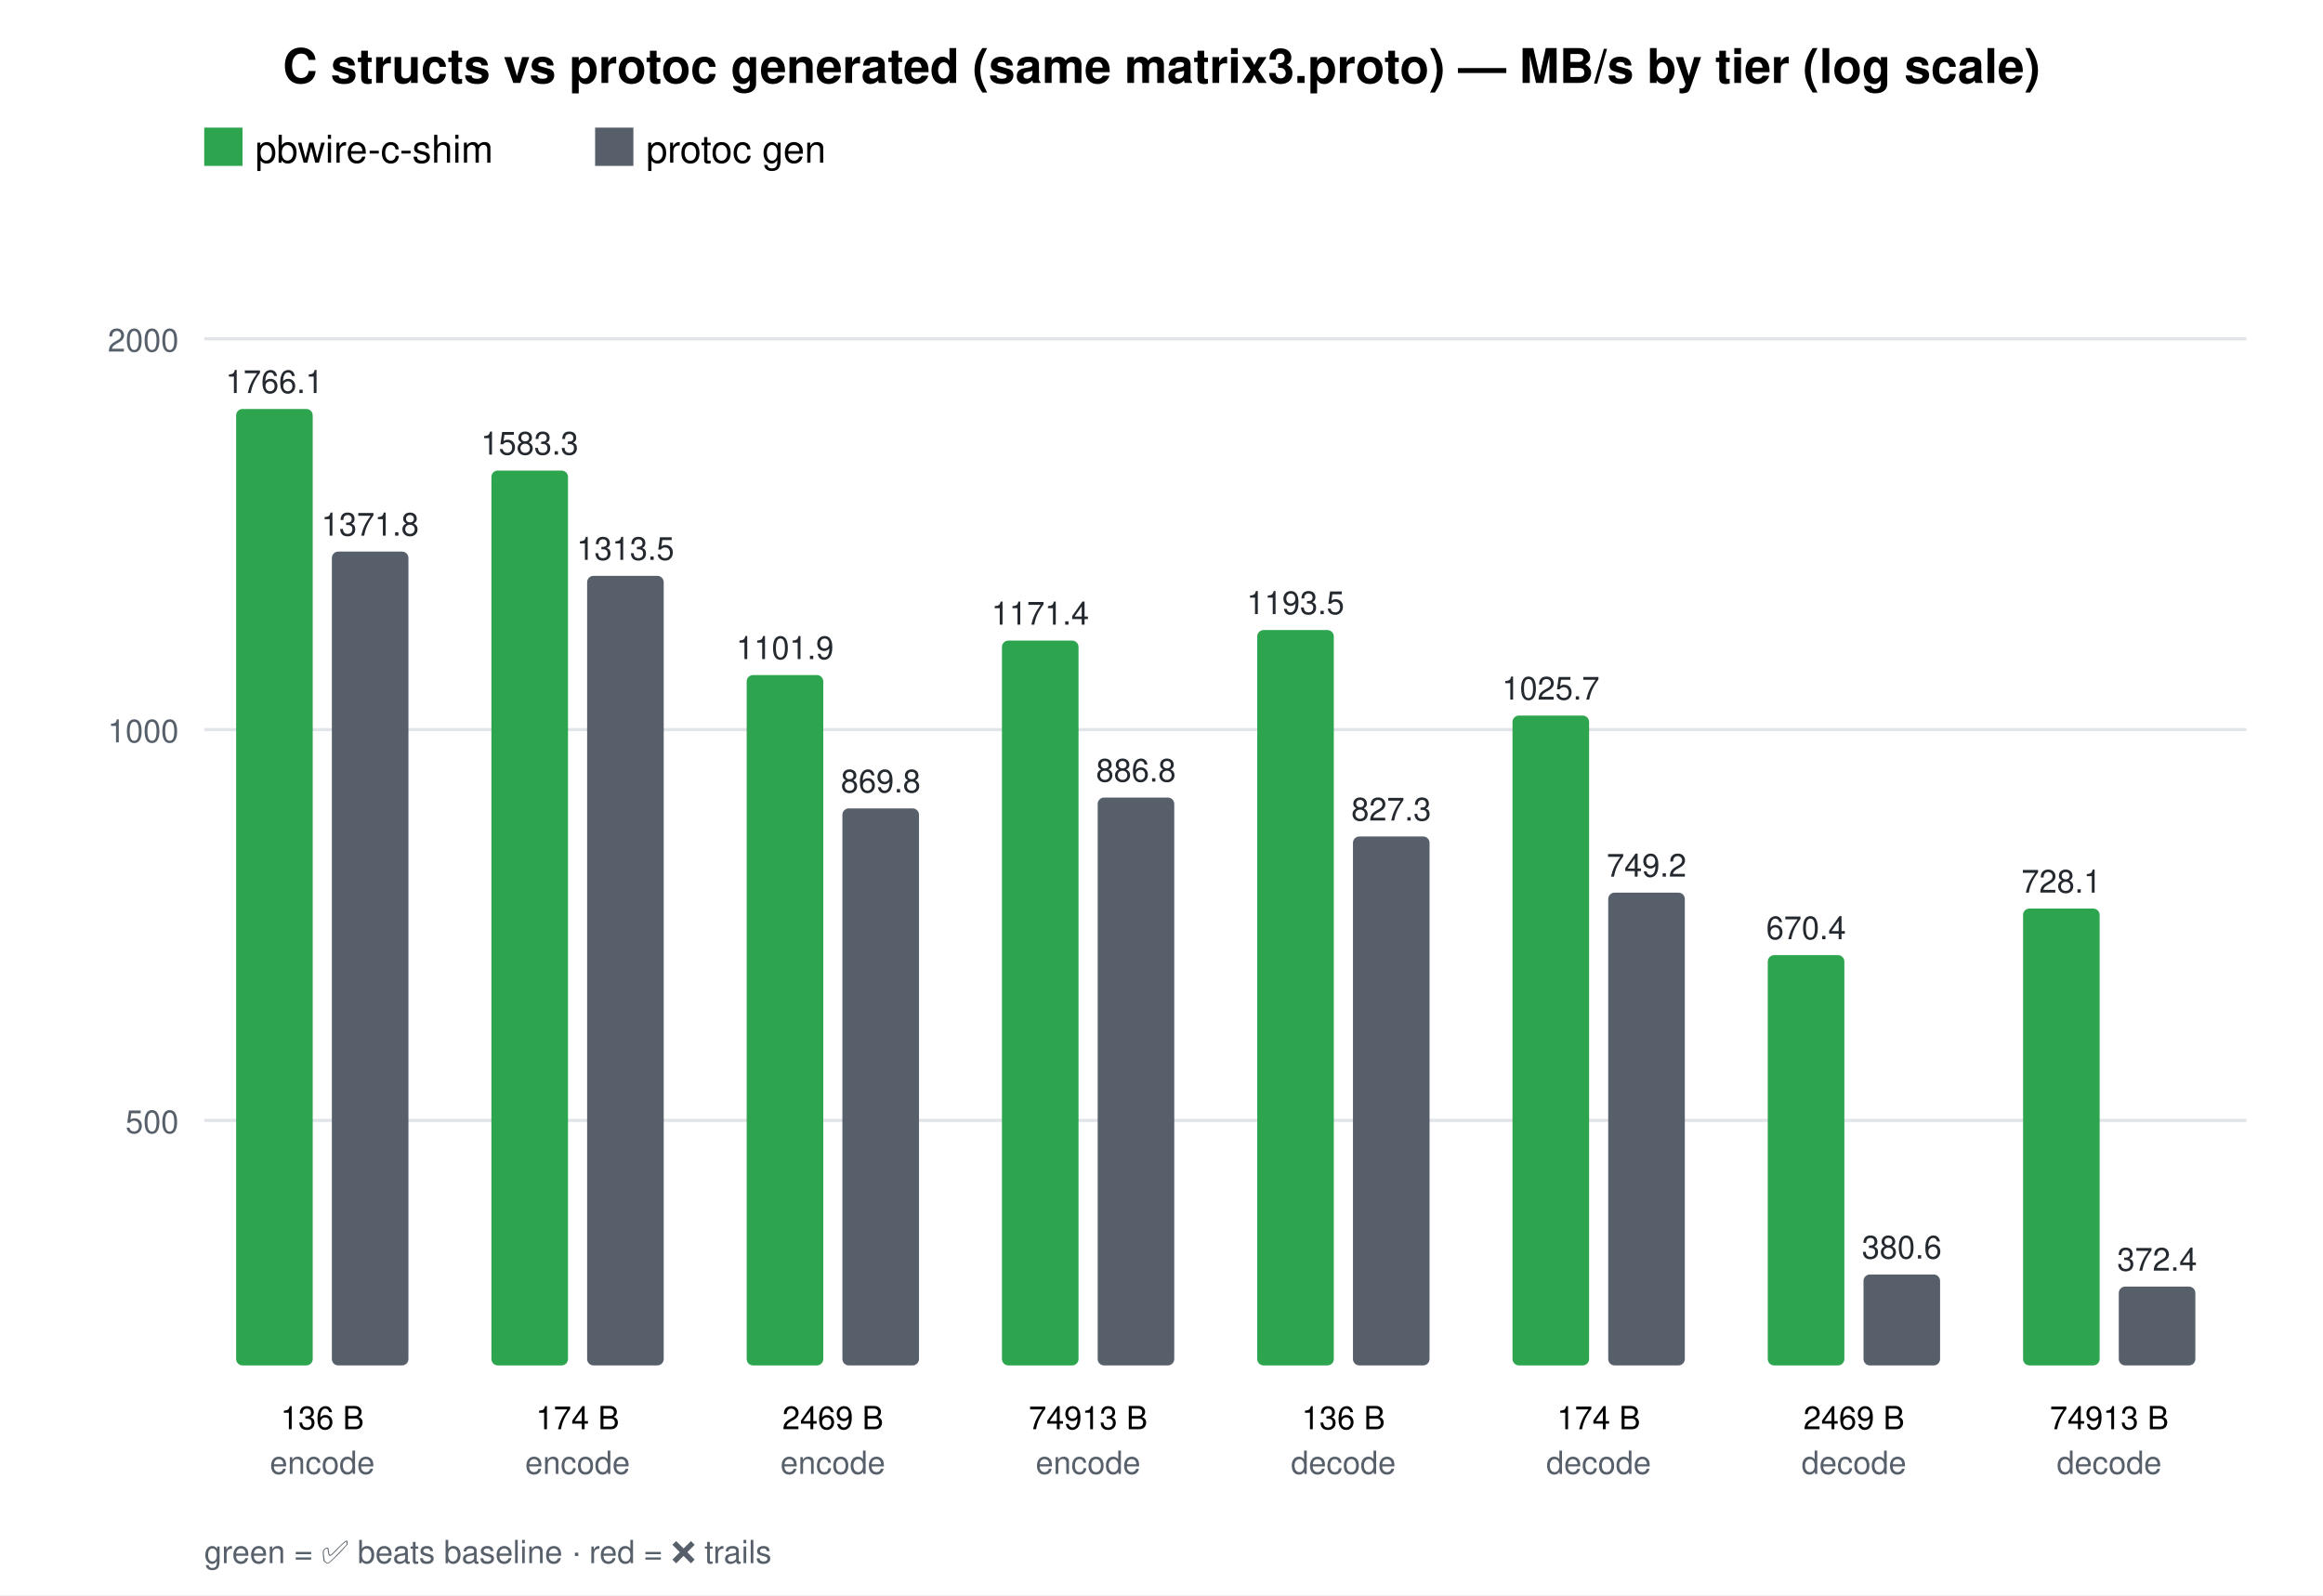
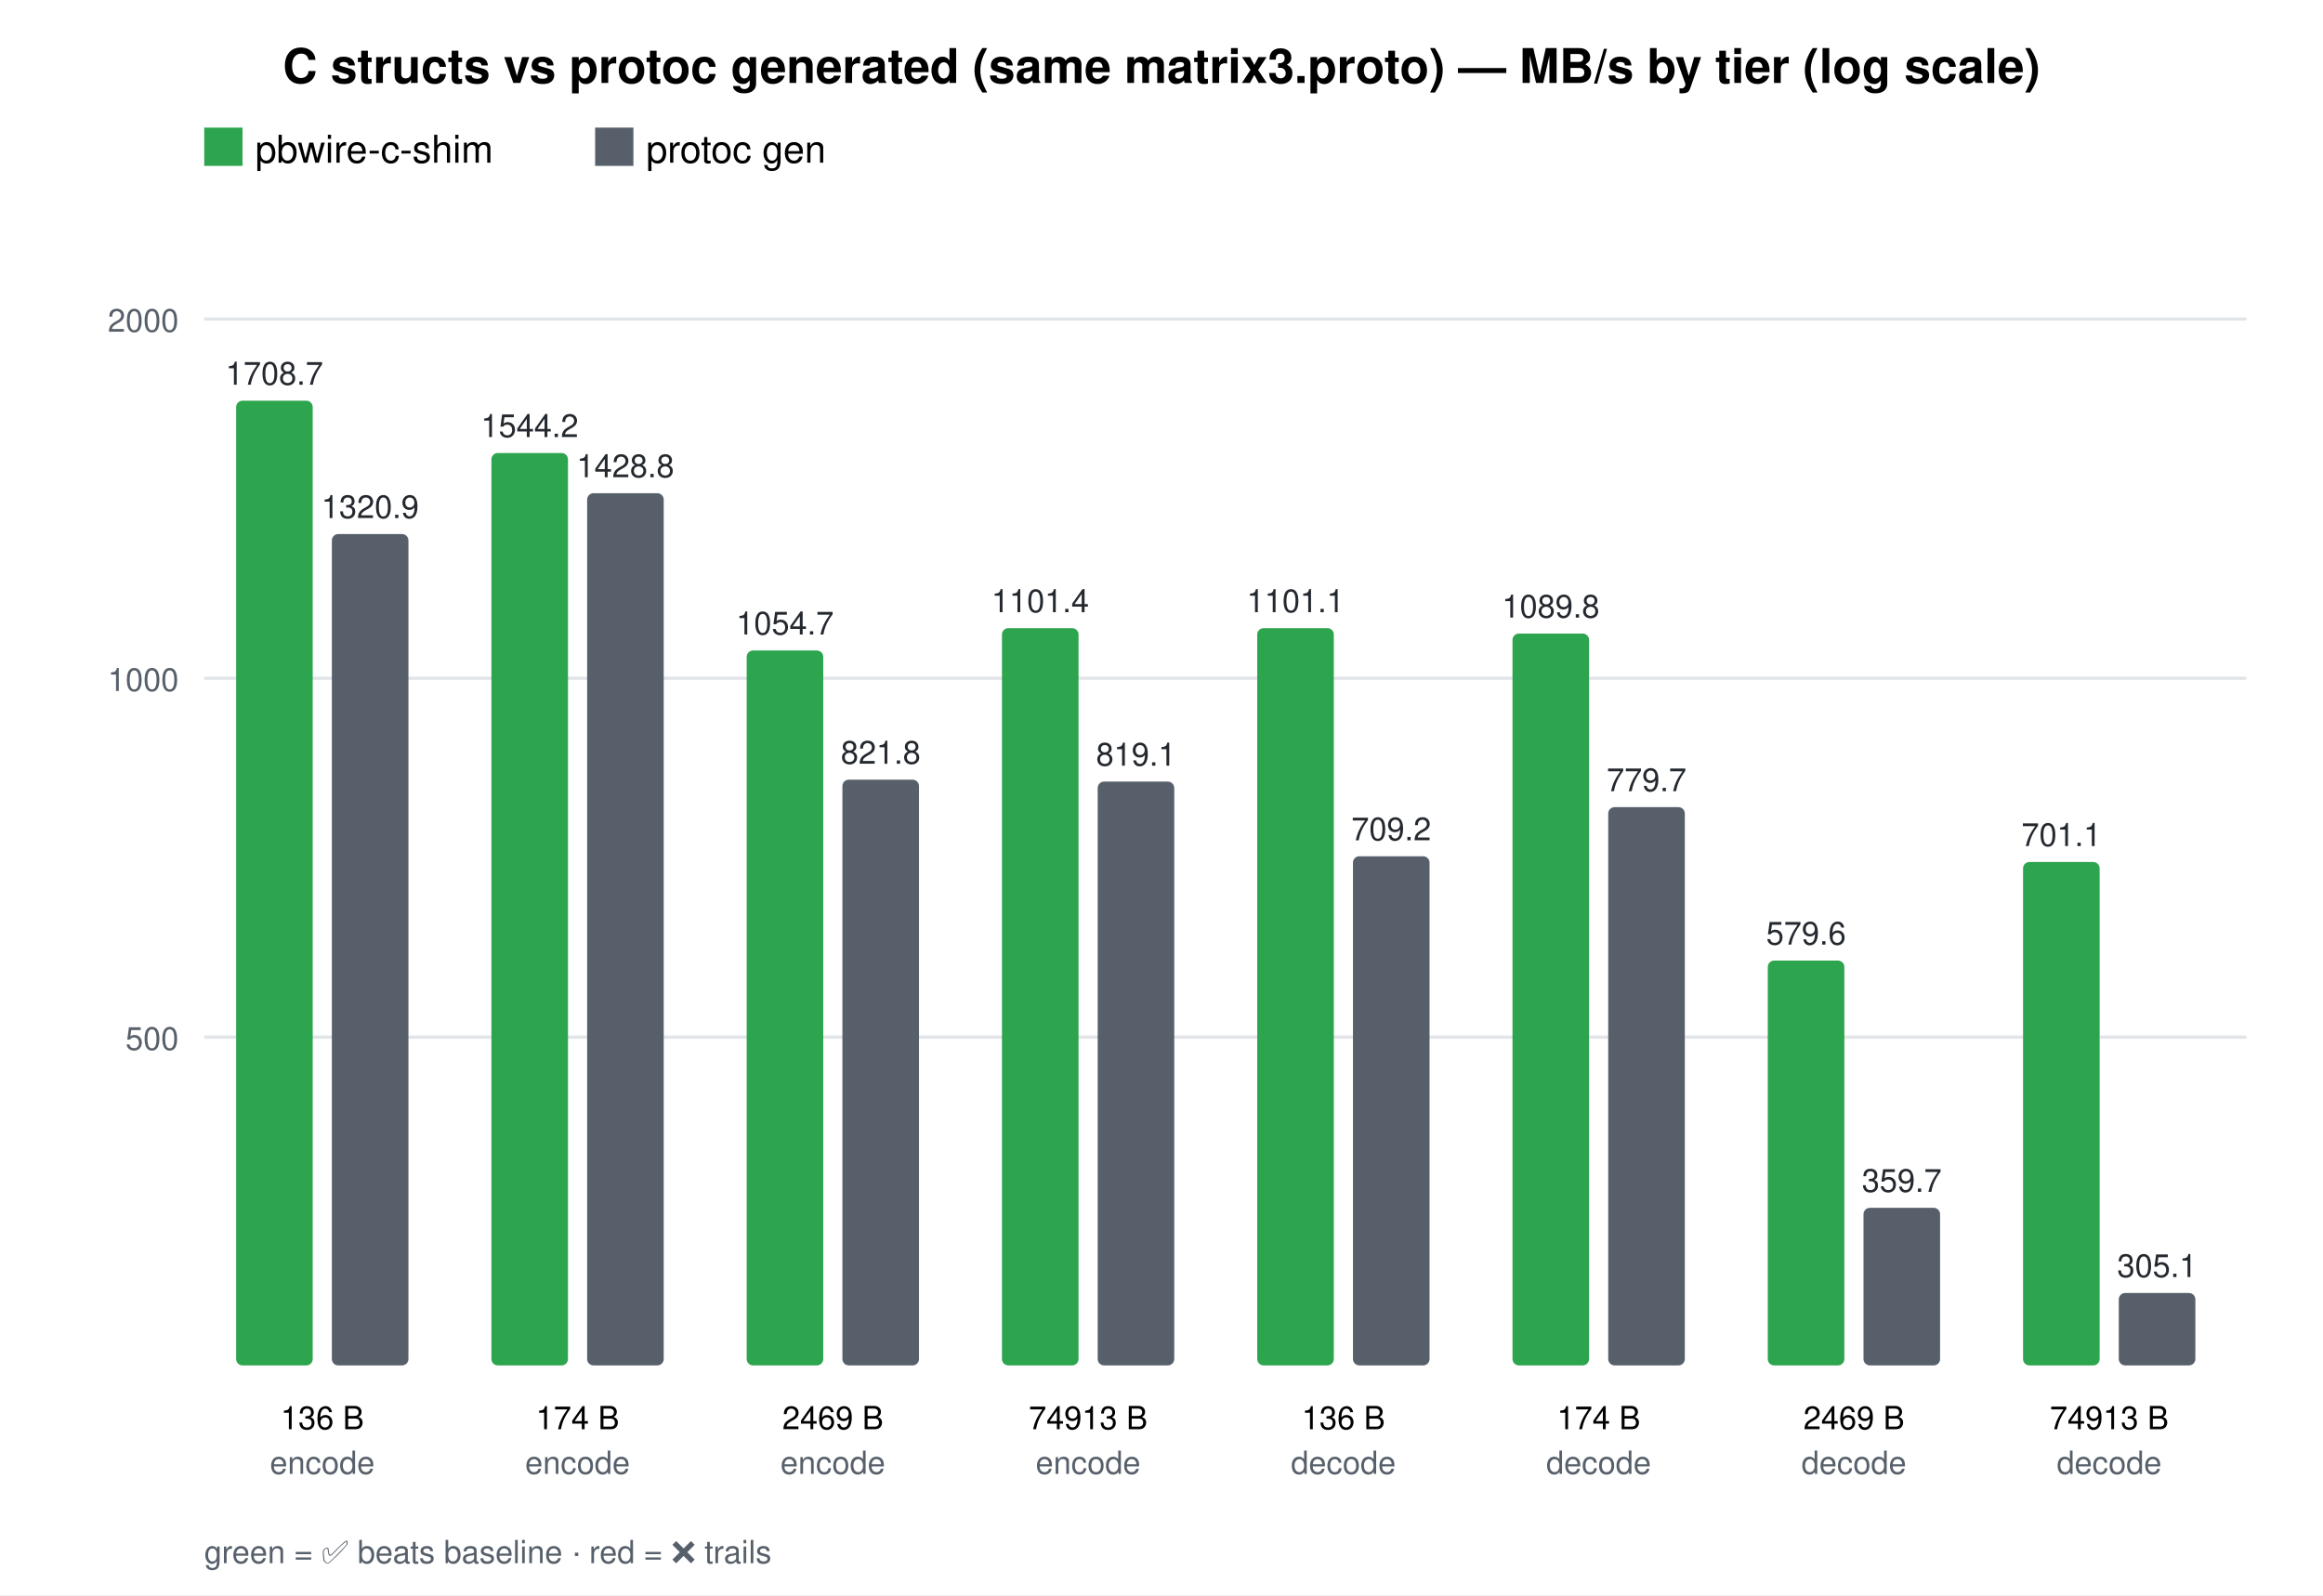
<svg xmlns="http://www.w3.org/2000/svg" width="728" height="500" font-family="Helvetica, Arial, sans-serif">
  <rect width="728" height="500" fill="#ffffff" />
  <text x="364.0" y="26" text-anchor="middle" font-size="15" font-weight="bold">C structs vs protoc generated (same matrix3.proto) — MB/s by tier (log scale)</text>
  <rect x="64" y="40" width="12" height="12" fill="#2da44e" />
  <text x="80" y="51" font-size="12">pbwire-c-shim</text>
  <rect x="186.5" y="40" width="12" height="12" fill="#57606a" />
  <text x="202.5" y="51" font-size="12">protoc gen</text>
-   <line x1="64" y1="351.2" x2="704" y2="351.2" stroke="#e1e4e8" />
-   <text x="56" y="355.2" text-anchor="end" font-size="10" fill="#57606a">500</text>
-   <line x1="64" y1="228.7" x2="704" y2="228.7" stroke="#e1e4e8" />
-   <text x="56" y="232.7" text-anchor="end" font-size="10" fill="#57606a">1000</text>
-   <line x1="64" y1="106.2" x2="704" y2="106.2" stroke="#e1e4e8" />
-   <text x="56" y="110.2" text-anchor="end" font-size="10" fill="#57606a">2000</text>
+   <line x1="64" y1="325.1" x2="704" y2="325.1" stroke="#e1e4e8" />
+   <text x="56" y="329.1" text-anchor="end" font-size="10" fill="#57606a">500</text>
+   <line x1="64" y1="212.6" x2="704" y2="212.6" stroke="#e1e4e8" />
+   <text x="56" y="216.6" text-anchor="end" font-size="10" fill="#57606a">1000</text>
+   <line x1="64" y1="100.0" x2="704" y2="100.0" stroke="#e1e4e8" />
+   <text x="56" y="104.0" text-anchor="end" font-size="10" fill="#57606a">2000</text>
  <text x="101.0" y="448" text-anchor="middle" font-size="10">136 B</text>
  <text x="101.0" y="462" text-anchor="middle" font-size="10" fill="#57606a">encode</text>
-   <rect x="74.0" y="128.2" width="24" height="299.8" rx="2" fill="#2da44e" />
-   <text x="86.0" y="123.2" text-anchor="middle" font-size="10" fill="#24292f">1766.1</text>
-   <rect x="104.0" y="172.9" width="24" height="255.1" rx="2" fill="#57606a" />
-   <text x="116.0" y="167.9" text-anchor="middle" font-size="10" fill="#24292f">1371.8</text>
+   <rect x="74.0" y="125.6" width="24" height="302.4" rx="2" fill="#2da44e" />
+   <text x="86.0" y="120.6" text-anchor="middle" font-size="10" fill="#24292f">1708.7</text>
+   <rect x="104.0" y="167.4" width="24" height="260.6" rx="2" fill="#57606a" />
+   <text x="116.0" y="162.4" text-anchor="middle" font-size="10" fill="#24292f">1320.9</text>
  <text x="181.0" y="448" text-anchor="middle" font-size="10">174 B</text>
  <text x="181.0" y="462" text-anchor="middle" font-size="10" fill="#57606a">encode</text>
-   <rect x="154.0" y="147.5" width="24" height="280.5" rx="2" fill="#2da44e" />
-   <text x="166.0" y="142.5" text-anchor="middle" font-size="10" fill="#24292f">1583.3</text>
-   <rect x="184.0" y="180.5" width="24" height="247.5" rx="2" fill="#57606a" />
-   <text x="196.0" y="175.5" text-anchor="middle" font-size="10" fill="#24292f">1313.5</text>
+   <rect x="154.0" y="142.0" width="24" height="286.0" rx="2" fill="#2da44e" />
+   <text x="166.0" y="137.0" text-anchor="middle" font-size="10" fill="#24292f">1544.2</text>
+   <rect x="184.0" y="154.6" width="24" height="273.4" rx="2" fill="#57606a" />
+   <text x="196.0" y="149.6" text-anchor="middle" font-size="10" fill="#24292f">1428.8</text>
  <text x="261.0" y="448" text-anchor="middle" font-size="10">2469 B</text>
  <text x="261.0" y="462" text-anchor="middle" font-size="10" fill="#57606a">encode</text>
-   <rect x="234.0" y="211.6" width="24" height="216.4" rx="2" fill="#2da44e" />
-   <text x="246.0" y="206.6" text-anchor="middle" font-size="10" fill="#24292f">1101.9</text>
-   <rect x="264.0" y="253.4" width="24" height="174.6" rx="2" fill="#57606a" />
-   <text x="276.0" y="248.4" text-anchor="middle" font-size="10" fill="#24292f">869.8</text>
+   <rect x="234.0" y="203.9" width="24" height="224.1" rx="2" fill="#2da44e" />
+   <text x="246.0" y="198.9" text-anchor="middle" font-size="10" fill="#24292f">1054.7</text>
+   <rect x="264.0" y="244.4" width="24" height="183.6" rx="2" fill="#57606a" />
+   <text x="276.0" y="239.4" text-anchor="middle" font-size="10" fill="#24292f">821.8</text>
  <text x="341.0" y="448" text-anchor="middle" font-size="10">74913 B</text>
  <text x="341.0" y="462" text-anchor="middle" font-size="10" fill="#57606a">encode</text>
-   <rect x="314.0" y="200.8" width="24" height="227.2" rx="2" fill="#2da44e" />
-   <text x="326.0" y="195.8" text-anchor="middle" font-size="10" fill="#24292f">1171.4</text>
-   <rect x="344.0" y="250.0" width="24" height="178.0" rx="2" fill="#57606a" />
-   <text x="356.0" y="245.0" text-anchor="middle" font-size="10" fill="#24292f">886.8</text>
+   <rect x="314.0" y="196.9" width="24" height="231.1" rx="2" fill="#2da44e" />
+   <text x="326.0" y="191.9" text-anchor="middle" font-size="10" fill="#24292f">1101.4</text>
+   <rect x="344.0" y="245.0" width="24" height="183.0" rx="2" fill="#57606a" />
+   <text x="356.0" y="240.0" text-anchor="middle" font-size="10" fill="#24292f">819.1</text>
  <text x="421.0" y="448" text-anchor="middle" font-size="10">136 B</text>
  <text x="421.0" y="462" text-anchor="middle" font-size="10" fill="#57606a">decode</text>
-   <rect x="394.0" y="197.5" width="24" height="230.5" rx="2" fill="#2da44e" />
-   <text x="406.0" y="192.5" text-anchor="middle" font-size="10" fill="#24292f">1193.5</text>
-   <rect x="424.0" y="262.2" width="24" height="165.8" rx="2" fill="#57606a" />
-   <text x="436.0" y="257.2" text-anchor="middle" font-size="10" fill="#24292f">827.3</text>
+   <rect x="394.0" y="196.9" width="24" height="231.1" rx="2" fill="#2da44e" />
+   <text x="406.0" y="191.9" text-anchor="middle" font-size="10" fill="#24292f">1101.1</text>
+   <rect x="424.0" y="268.4" width="24" height="159.6" rx="2" fill="#57606a" />
+   <text x="436.0" y="263.4" text-anchor="middle" font-size="10" fill="#24292f">709.2</text>
  <text x="501.0" y="448" text-anchor="middle" font-size="10">174 B</text>
  <text x="501.0" y="462" text-anchor="middle" font-size="10" fill="#57606a">decode</text>
-   <rect x="474.0" y="224.3" width="24" height="203.7" rx="2" fill="#2da44e" />
-   <text x="486.0" y="219.3" text-anchor="middle" font-size="10" fill="#24292f">1025.7</text>
-   <rect x="504.0" y="279.8" width="24" height="148.2" rx="2" fill="#57606a" />
-   <text x="516.0" y="274.8" text-anchor="middle" font-size="10" fill="#24292f">749.2</text>
+   <rect x="474.0" y="198.6" width="24" height="229.4" rx="2" fill="#2da44e" />
+   <text x="486.0" y="193.6" text-anchor="middle" font-size="10" fill="#24292f">1089.8</text>
+   <rect x="504.0" y="253.0" width="24" height="175.0" rx="2" fill="#57606a" />
+   <text x="516.0" y="248.0" text-anchor="middle" font-size="10" fill="#24292f">779.7</text>
  <text x="581.0" y="448" text-anchor="middle" font-size="10">2469 B</text>
  <text x="581.0" y="462" text-anchor="middle" font-size="10" fill="#57606a">decode</text>
-   <rect x="554.0" y="299.4" width="24" height="128.6" rx="2" fill="#2da44e" />
-   <text x="566.0" y="294.4" text-anchor="middle" font-size="10" fill="#24292f">670.4</text>
-   <rect x="584.0" y="399.5" width="24" height="28.5" rx="2" fill="#57606a" />
-   <text x="596.0" y="394.5" text-anchor="middle" font-size="10" fill="#24292f">380.6</text>
+   <rect x="554.0" y="301.1" width="24" height="126.9" rx="2" fill="#2da44e" />
+   <text x="566.0" y="296.1" text-anchor="middle" font-size="10" fill="#24292f">579.6</text>
+   <rect x="584.0" y="378.6" width="24" height="49.4" rx="2" fill="#57606a" />
+   <text x="596.0" y="373.6" text-anchor="middle" font-size="10" fill="#24292f">359.7</text>
  <text x="661.0" y="448" text-anchor="middle" font-size="10">74913 B</text>
  <text x="661.0" y="462" text-anchor="middle" font-size="10" fill="#57606a">decode</text>
-   <rect x="634.0" y="284.8" width="24" height="143.2" rx="2" fill="#2da44e" />
-   <text x="646.0" y="279.8" text-anchor="middle" font-size="10" fill="#24292f">728.1</text>
-   <rect x="664.0" y="403.3" width="24" height="24.7" rx="2" fill="#57606a" />
-   <text x="676.0" y="398.3" text-anchor="middle" font-size="10" fill="#24292f">372.4</text>
+   <rect x="634.0" y="270.2" width="24" height="157.8" rx="2" fill="#2da44e" />
+   <text x="646.0" y="265.2" text-anchor="middle" font-size="10" fill="#24292f">701.1</text>
+   <rect x="664.0" y="405.3" width="24" height="22.7" rx="2" fill="#57606a" />
+   <text x="676.0" y="400.3" text-anchor="middle" font-size="10" fill="#24292f">305.1</text>
  <text x="64" y="490" font-size="10" fill="#57606a">green = ✅ beats baseline · red = ❌ trails</text>
</svg>
